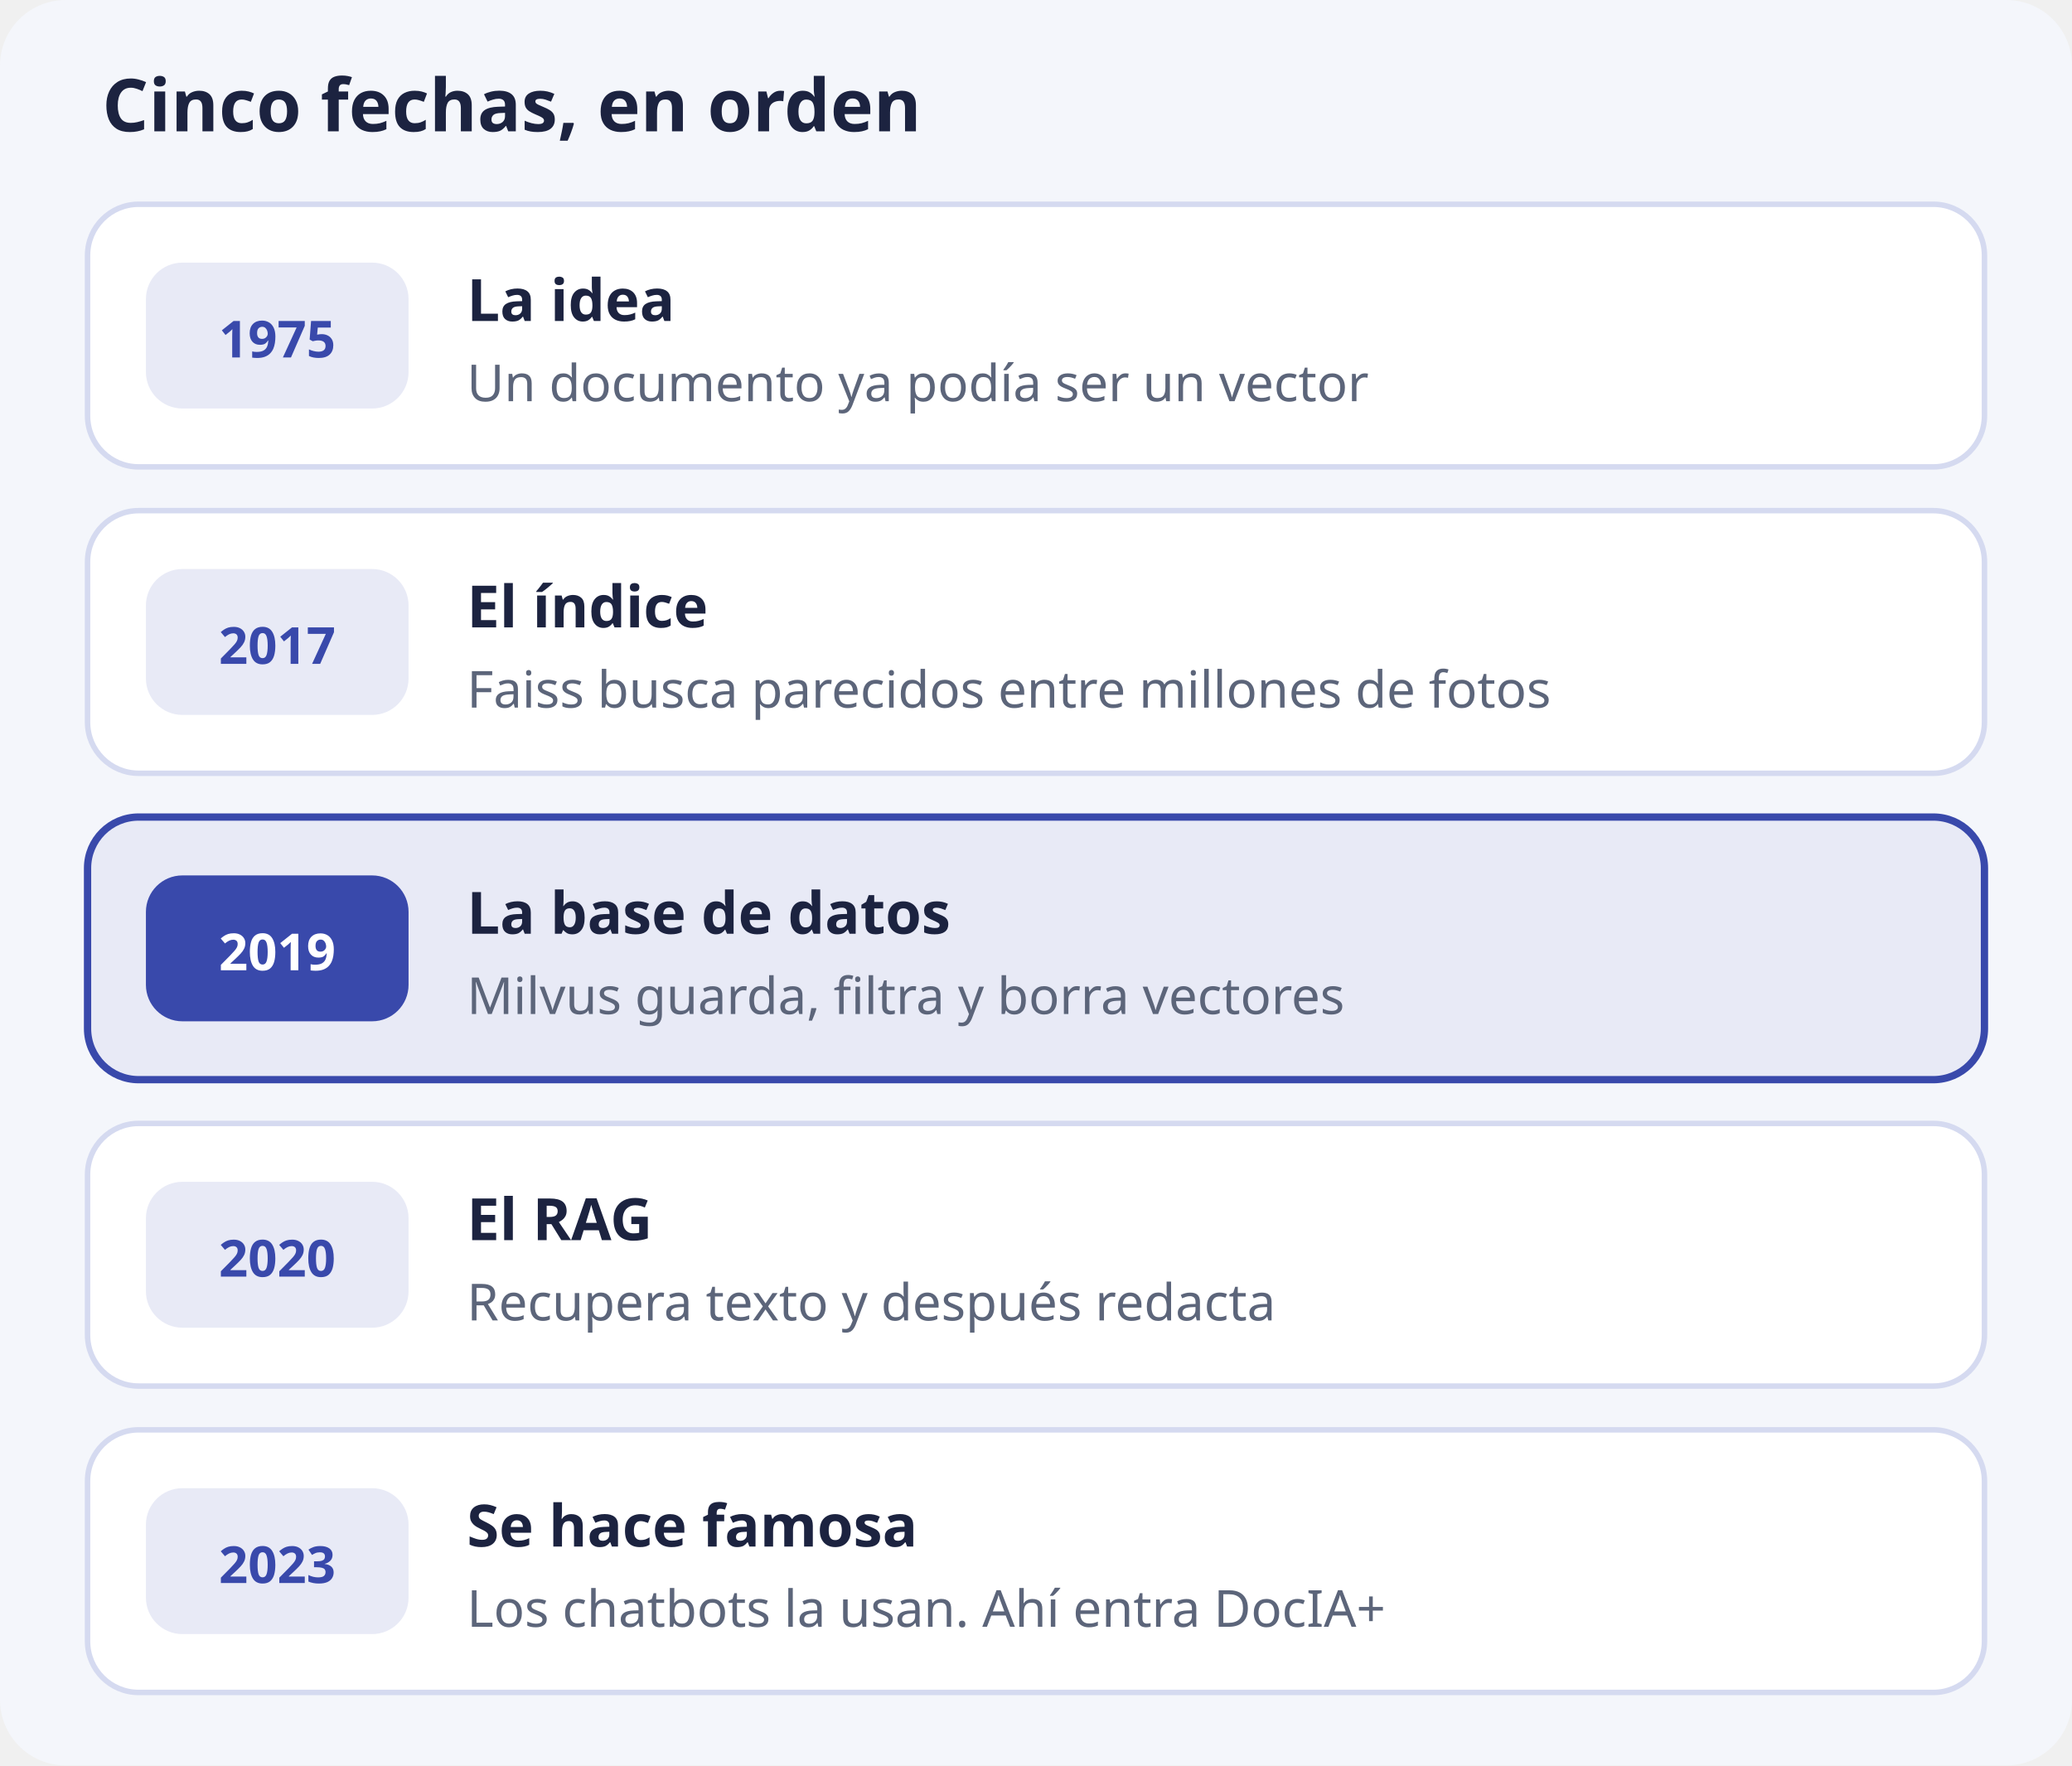
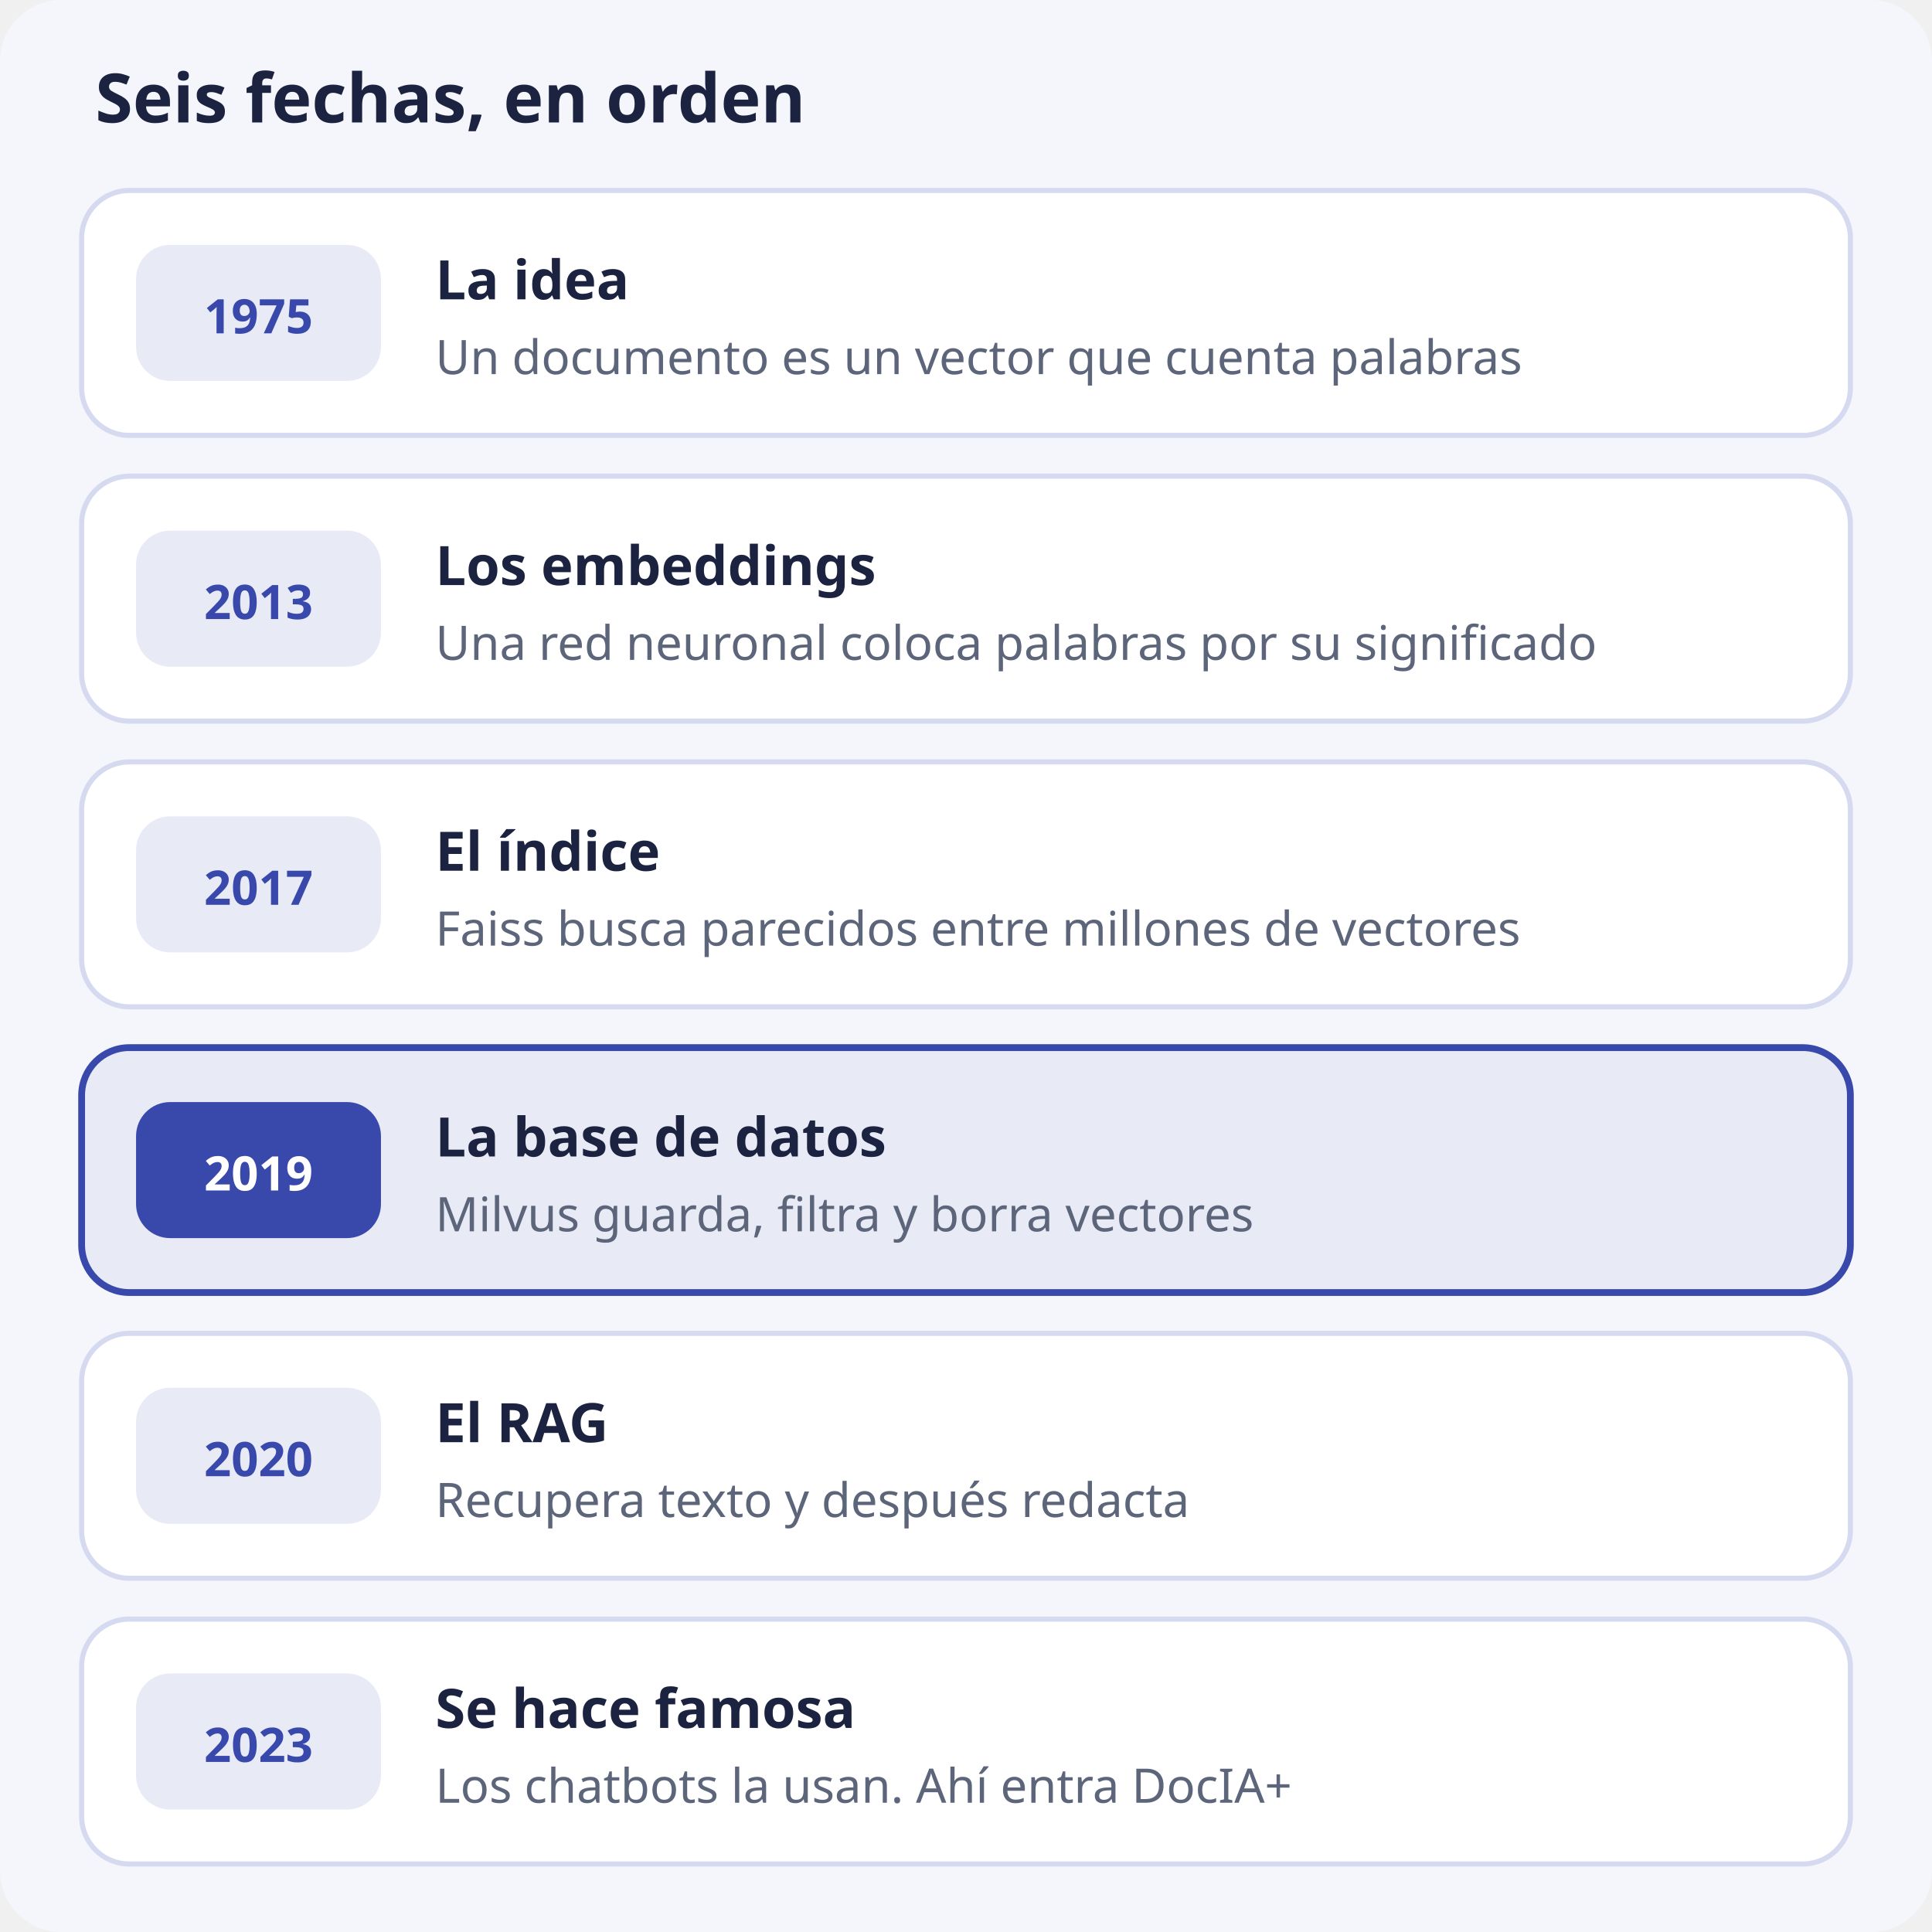
- <svg xmlns="http://www.w3.org/2000/svg" viewBox="0 0 568 484" role="img">
-   <rect width="568" height="484" rx="18" fill="#f4f6fb" />
+ <svg xmlns="http://www.w3.org/2000/svg" viewBox="0 0 568 568" role="img">
+   <rect width="568" height="568" rx="18" fill="#f4f6fb" />
  <defs>
    <marker id="flecha" viewBox="0 0 10 10" refX="8" refY="5" markerWidth="7" markerHeight="7" orient="auto-start-reverse">
      <path d="M 0 1 L 9 5 L 0 9 z" fill="#3949ab" />
    </marker>
    <marker id="flecha-roja" viewBox="0 0 10 10" refX="8" refY="5" markerWidth="7" markerHeight="7" orient="auto-start-reverse">
      <path d="M 0 1 L 9 5 L 0 9 z" fill="#b71c1c" />
    </marker>
  </defs>
-   <text x="28" y="36" text-anchor="start" fill="#1c2340" font-family="Segoe UI, sans-serif" font-size="20" font-weight="650">Cinco fechas, en orden</text>
+   <text x="28" y="36" text-anchor="start" fill="#1c2340" font-family="Segoe UI, sans-serif" font-size="20" font-weight="650">Seis fechas, en orden</text>
  <rect x="24" y="56" width="520" height="72" rx="14" fill="#ffffff" stroke="#d5daf0" stroke-width="1.5" />
  <rect x="40" y="72" width="72" height="40" rx="10" fill="#e8eaf6" stroke="#3949ab" stroke-width="0" />
  <text x="76" y="98" text-anchor="middle" fill="#3949ab" font-family="Segoe UI, sans-serif" font-size="14" font-weight="700">1975</text>
  <text x="128" y="88" text-anchor="start" fill="#1c2340" font-family="Segoe UI, sans-serif" font-size="16" font-weight="650">La idea</text>
-   <text x="128" y="110" text-anchor="start" fill="#5c657a" font-family="Segoe UI, sans-serif" font-size="14" font-weight="400">Un documento ya podía ser un vector</text>
+   <text x="128" y="110" text-anchor="start" fill="#5c657a" font-family="Segoe UI, sans-serif" font-size="14" font-weight="400">Un documento es un vector que cuenta palabras</text>
  <rect x="24" y="140" width="520" height="72" rx="14" fill="#ffffff" stroke="#d5daf0" stroke-width="1.5" />
  <rect x="40" y="156" width="72" height="40" rx="10" fill="#e8eaf6" stroke="#3949ab" stroke-width="0" />
-   <text x="76" y="182" text-anchor="middle" fill="#3949ab" font-family="Segoe UI, sans-serif" font-size="14" font-weight="700">2017</text>
-   <text x="128" y="172" text-anchor="start" fill="#1c2340" font-family="Segoe UI, sans-serif" font-size="16" font-weight="650">El índice</text>
-   <text x="128" y="194" text-anchor="start" fill="#5c657a" font-family="Segoe UI, sans-serif" font-size="14" font-weight="400">Faiss busca parecidos entre millones de fotos</text>
-   <rect x="24" y="224" width="520" height="72" rx="14" fill="#e8eaf6" stroke="#3949ab" stroke-width="2" />
-   <rect x="40" y="240" width="72" height="40" rx="10" fill="#3949ab" stroke="#3949ab" stroke-width="0" />
-   <text x="76" y="266" text-anchor="middle" fill="#ffffff" font-family="Segoe UI, sans-serif" font-size="14" font-weight="700">2019</text>
-   <text x="128" y="256" text-anchor="start" fill="#1c2340" font-family="Segoe UI, sans-serif" font-size="16" font-weight="650">La base de datos</text>
-   <text x="128" y="278" text-anchor="start" fill="#5c657a" font-family="Segoe UI, sans-serif" font-size="14" font-weight="400">Milvus guarda, filtra y borra vectores</text>
-   <rect x="24" y="308" width="520" height="72" rx="14" fill="#ffffff" stroke="#d5daf0" stroke-width="1.5" />
-   <rect x="40" y="324" width="72" height="40" rx="10" fill="#e8eaf6" stroke="#3949ab" stroke-width="0" />
-   <text x="76" y="350" text-anchor="middle" fill="#3949ab" font-family="Segoe UI, sans-serif" font-size="14" font-weight="700">2020</text>
-   <text x="128" y="340" text-anchor="start" fill="#1c2340" font-family="Segoe UI, sans-serif" font-size="16" font-weight="650">El RAG</text>
-   <text x="128" y="362" text-anchor="start" fill="#5c657a" font-family="Segoe UI, sans-serif" font-size="14" font-weight="400">Recupera texto y después redacta</text>
+   <text x="76" y="182" text-anchor="middle" fill="#3949ab" font-family="Segoe UI, sans-serif" font-size="14" font-weight="700">2013</text>
+   <text x="128" y="172" text-anchor="start" fill="#1c2340" font-family="Segoe UI, sans-serif" font-size="16" font-weight="650">Los embeddings</text>
+   <text x="128" y="194" text-anchor="start" fill="#5c657a" font-family="Segoe UI, sans-serif" font-size="14" font-weight="400">Una red neuronal coloca palabras por su significado</text>
+   <rect x="24" y="224" width="520" height="72" rx="14" fill="#ffffff" stroke="#d5daf0" stroke-width="1.5" />
+   <rect x="40" y="240" width="72" height="40" rx="10" fill="#e8eaf6" stroke="#3949ab" stroke-width="0" />
+   <text x="76" y="266" text-anchor="middle" fill="#3949ab" font-family="Segoe UI, sans-serif" font-size="14" font-weight="700">2017</text>
+   <text x="128" y="256" text-anchor="start" fill="#1c2340" font-family="Segoe UI, sans-serif" font-size="16" font-weight="650">El índice</text>
+   <text x="128" y="278" text-anchor="start" fill="#5c657a" font-family="Segoe UI, sans-serif" font-size="14" font-weight="400">Faiss busca parecidos entre millones de vectores</text>
+   <rect x="24" y="308" width="520" height="72" rx="14" fill="#e8eaf6" stroke="#3949ab" stroke-width="2" />
+   <rect x="40" y="324" width="72" height="40" rx="10" fill="#3949ab" stroke="#3949ab" stroke-width="0" />
+   <text x="76" y="350" text-anchor="middle" fill="#ffffff" font-family="Segoe UI, sans-serif" font-size="14" font-weight="700">2019</text>
+   <text x="128" y="340" text-anchor="start" fill="#1c2340" font-family="Segoe UI, sans-serif" font-size="16" font-weight="650">La base de datos</text>
+   <text x="128" y="362" text-anchor="start" fill="#5c657a" font-family="Segoe UI, sans-serif" font-size="14" font-weight="400">Milvus guarda, filtra y borra vectores</text>
  <rect x="24" y="392" width="520" height="72" rx="14" fill="#ffffff" stroke="#d5daf0" stroke-width="1.5" />
  <rect x="40" y="408" width="72" height="40" rx="10" fill="#e8eaf6" stroke="#3949ab" stroke-width="0" />
-   <text x="76" y="434" text-anchor="middle" fill="#3949ab" font-family="Segoe UI, sans-serif" font-size="14" font-weight="700">2023</text>
-   <text x="128" y="424" text-anchor="start" fill="#1c2340" font-family="Segoe UI, sans-serif" font-size="16" font-weight="650">Se hace famosa</text>
-   <text x="128" y="446" text-anchor="start" fill="#5c657a" font-family="Segoe UI, sans-serif" font-size="14" font-weight="400">Los chatbots la usan. Ahí entra DocIA+</text>
+   <text x="76" y="434" text-anchor="middle" fill="#3949ab" font-family="Segoe UI, sans-serif" font-size="14" font-weight="700">2020</text>
+   <text x="128" y="424" text-anchor="start" fill="#1c2340" font-family="Segoe UI, sans-serif" font-size="16" font-weight="650">El RAG</text>
+   <text x="128" y="446" text-anchor="start" fill="#5c657a" font-family="Segoe UI, sans-serif" font-size="14" font-weight="400">Recupera texto y después redacta</text>
+   <rect x="24" y="476" width="520" height="72" rx="14" fill="#ffffff" stroke="#d5daf0" stroke-width="1.5" />
+   <rect x="40" y="492" width="72" height="40" rx="10" fill="#e8eaf6" stroke="#3949ab" stroke-width="0" />
+   <text x="76" y="518" text-anchor="middle" fill="#3949ab" font-family="Segoe UI, sans-serif" font-size="14" font-weight="700">2023</text>
+   <text x="128" y="508" text-anchor="start" fill="#1c2340" font-family="Segoe UI, sans-serif" font-size="16" font-weight="650">Se hace famosa</text>
+   <text x="128" y="530" text-anchor="start" fill="#5c657a" font-family="Segoe UI, sans-serif" font-size="14" font-weight="400">Los chatbots la usan. Ahí entra DocIA+</text>
</svg>
